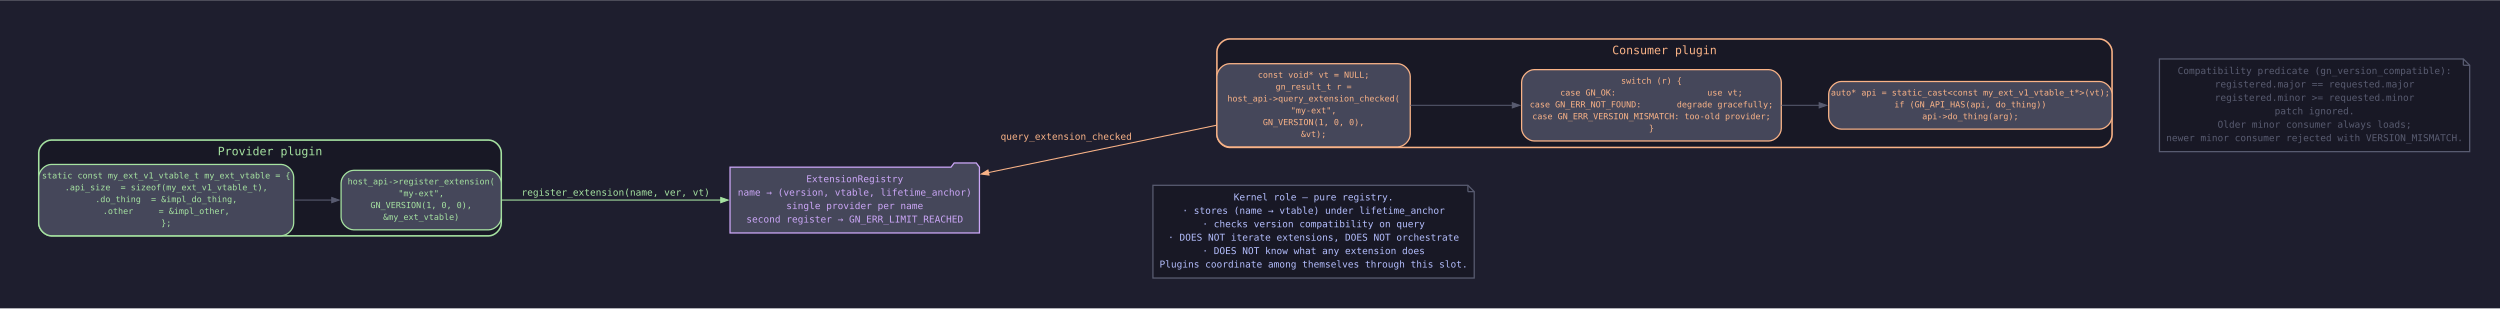
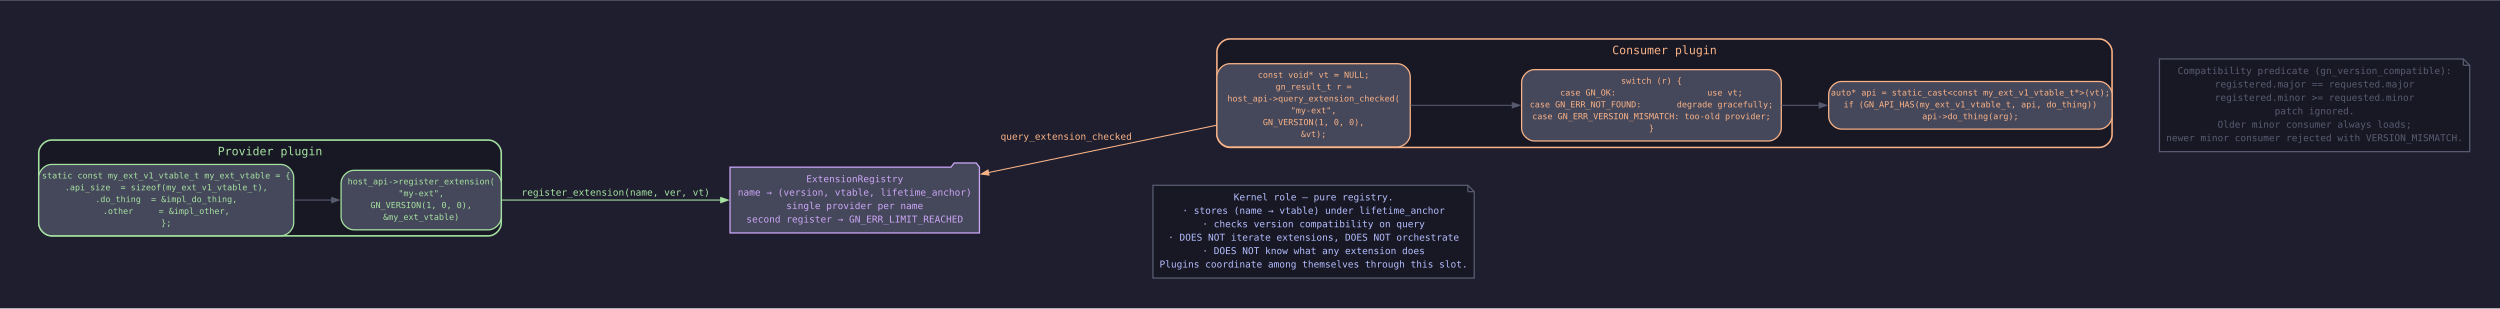
<svg xmlns="http://www.w3.org/2000/svg" width="2374pt" height="293pt" viewBox="0.00 0.00 2374.05 292.61">
  <g id="graph0" class="graph" transform="scale(1 1) rotate(0) translate(28.8 263.81)">
    <polygon fill="#1e1e2e" stroke="none" points="-28.8,28.8 -28.8,-263.81 2345.25,-263.81 2345.25,28.8 -28.8,28.8" />
    <g id="clust1" class="cluster">
      <path fill="#181825" stroke="#a6e3a1" stroke-width="1.5" d="M20,-40.01C20,-40.01 435.2,-40.01 435.2,-40.01 441.2,-40.01 447.2,-46.01 447.2,-52.01 447.2,-52.01 447.2,-119.01 447.2,-119.01 447.2,-125.01 441.2,-131.01 435.2,-131.01 435.2,-131.01 20,-131.01 20,-131.01 14,-131.01 8,-125.01 8,-119.01 8,-119.01 8,-52.01 8,-52.01 8,-46.01 14,-40.01 20,-40.01" />
      <text text-anchor="middle" x="227.6" y="-116.56" font-family="JetBrains Mono,Fira Code,monospace" font-size="11.00" fill="#a6e3a1">Provider plugin</text>
    </g>
    <g id="clust2" class="cluster">
      <path fill="#181825" stroke="#fab387" stroke-width="1.5" d="M1138.8,-124.01C1138.8,-124.01 1964.85,-124.01 1964.85,-124.01 1970.85,-124.01 1976.85,-130.01 1976.85,-136.01 1976.85,-136.01 1976.85,-215.01 1976.85,-215.01 1976.85,-221.01 1970.85,-227.01 1964.85,-227.01 1964.85,-227.01 1138.8,-227.01 1138.8,-227.01 1132.8,-227.01 1126.8,-221.01 1126.8,-215.01 1126.8,-215.01 1126.8,-136.01 1126.8,-136.01 1126.8,-130.01 1132.8,-124.01 1138.8,-124.01" />
      <text text-anchor="middle" x="1551.82" y="-212.56" font-family="JetBrains Mono,Fira Code,monospace" font-size="11.00" fill="#fab387">Consumer plugin</text>
    </g>
    <g id="node1" class="node">
      <path fill="#45475a" stroke="#a6e3a1" stroke-width="1.2" d="M238.1,-107.89C238.1,-107.89 20,-107.89 20,-107.89 14,-107.89 8,-101.89 8,-95.89 8,-95.89 8,-52.12 8,-52.12 8,-46.12 14,-40.12 20,-40.12 20,-40.12 238.1,-40.12 238.1,-40.12 244.1,-40.12 250.1,-46.12 250.1,-52.12 250.1,-52.12 250.1,-95.89 250.1,-95.89 250.1,-101.89 244.1,-107.89 238.1,-107.89" />
      <text text-anchor="middle" x="129.05" y="-94.53" font-family="JetBrains Mono,Fira Code,monospace" font-size="8.00" fill="#a6e3a1">static const my_ext_v1_vtable_t my_ext_vtable = {</text>
      <text text-anchor="middle" x="129.05" y="-83.28" font-family="JetBrains Mono,Fira Code,monospace" font-size="8.00" fill="#a6e3a1">    .api_size  = sizeof(my_ext_v1_vtable_t),</text>
      <text text-anchor="middle" x="129.05" y="-72.03" font-family="JetBrains Mono,Fira Code,monospace" font-size="8.00" fill="#a6e3a1">    .do_thing  = &amp;impl_do_thing,</text>
      <text text-anchor="middle" x="129.05" y="-60.78" font-family="JetBrains Mono,Fira Code,monospace" font-size="8.00" fill="#a6e3a1">    .other     = &amp;impl_other,</text>
      <text text-anchor="middle" x="129.05" y="-49.53" font-family="JetBrains Mono,Fira Code,monospace" font-size="8.00" fill="#a6e3a1">};</text>
    </g>
    <g id="node2" class="node">
      <path fill="#45475a" stroke="#a6e3a1" stroke-width="1.2" d="M435.2,-102.27C435.2,-102.27 307.1,-102.27 307.1,-102.27 301.1,-102.27 295.1,-96.27 295.1,-90.27 295.1,-90.27 295.1,-57.75 295.1,-57.75 295.1,-51.75 301.1,-45.75 307.1,-45.75 307.1,-45.75 435.2,-45.75 435.2,-45.75 441.2,-45.75 447.2,-51.75 447.2,-57.75 447.2,-57.75 447.2,-90.27 447.2,-90.27 447.2,-96.27 441.2,-102.27 435.2,-102.27" />
      <text text-anchor="middle" x="371.15" y="-88.91" font-family="JetBrains Mono,Fira Code,monospace" font-size="8.00" fill="#a6e3a1">host_api-&gt;register_extension(</text>
      <text text-anchor="middle" x="371.15" y="-77.66" font-family="JetBrains Mono,Fira Code,monospace" font-size="8.00" fill="#a6e3a1">    "my-ext",</text>
      <text text-anchor="middle" x="371.15" y="-66.41" font-family="JetBrains Mono,Fira Code,monospace" font-size="8.00" fill="#a6e3a1">    GN_VERSION(1, 0, 0),</text>
      <text text-anchor="middle" x="371.15" y="-55.16" font-family="JetBrains Mono,Fira Code,monospace" font-size="8.00" fill="#a6e3a1">    &amp;my_ext_vtable)</text>
    </g>
    <g id="edge1" class="edge">
      <path fill="none" stroke="#585b70" d="M250.45,-74.01C262.6,-74.01 274.74,-74.01 286.38,-74.01" />
      <polygon fill="#585b70" stroke="#585b70" points="286.24,-76.46 293.24,-74.01 286.24,-71.56 286.24,-76.46" />
    </g>
    <g id="node3" class="node">
      <polygon fill="#45475a" stroke="#cba6f7" stroke-width="1.2" points="901.3,-105.27 898.3,-109.27 877.3,-109.27 874.3,-105.27 664.45,-105.27 664.45,-42.75 901.3,-42.75 901.3,-105.27" />
      <text text-anchor="middle" x="782.88" y="-90.96" font-family="JetBrains Mono,Fira Code,monospace" font-size="9.00" fill="#cba6f7">ExtensionRegistry</text>
      <text text-anchor="middle" x="782.88" y="-78.21" font-family="JetBrains Mono,Fira Code,monospace" font-size="9.00" fill="#cba6f7">name → (version, vtable, lifetime_anchor)</text>
      <text text-anchor="middle" x="782.88" y="-65.46" font-family="JetBrains Mono,Fira Code,monospace" font-size="9.00" fill="#cba6f7">single provider per name</text>
      <text text-anchor="middle" x="782.88" y="-52.71" font-family="JetBrains Mono,Fira Code,monospace" font-size="9.00" fill="#cba6f7">second register → GN_ERR_LIMIT_REACHED</text>
    </g>
    <g id="edge4" class="edge">
      <path fill="none" stroke="#a6e3a1" d="M447.3,-74.01C505.57,-74.01 587.64,-74.01 655.91,-74.01" />
      <polygon fill="#a6e3a1" stroke="#a6e3a1" points="655.65,-76.46 662.65,-74.01 655.65,-71.56 655.65,-76.46" />
      <text text-anchor="middle" x="555.83" y="-78.21" font-family="JetBrains Mono,Fira Code,monospace" font-size="9.00" fill="#a6e3a1">register_extension(name, ver, vt)</text>
    </g>
    <g id="node4" class="node">
      <path fill="#45475a" stroke="#fab387" stroke-width="1.2" d="M1298.4,-203.52C1298.4,-203.52 1138.8,-203.52 1138.8,-203.52 1132.8,-203.52 1126.8,-197.52 1126.8,-191.52 1126.8,-191.52 1126.8,-136.5 1126.8,-136.5 1126.8,-130.5 1132.8,-124.5 1138.8,-124.5 1138.8,-124.5 1298.4,-124.5 1298.4,-124.5 1304.4,-124.5 1310.4,-130.5 1310.4,-136.5 1310.4,-136.5 1310.4,-191.52 1310.4,-191.52 1310.4,-197.52 1304.4,-203.52 1298.4,-203.52" />
      <text text-anchor="middle" x="1218.6" y="-190.16" font-family="JetBrains Mono,Fira Code,monospace" font-size="8.00" fill="#fab387">const void* vt = NULL;</text>
      <text text-anchor="middle" x="1218.6" y="-178.91" font-family="JetBrains Mono,Fira Code,monospace" font-size="8.00" fill="#fab387">gn_result_t r =</text>
      <text text-anchor="middle" x="1218.6" y="-167.66" font-family="JetBrains Mono,Fira Code,monospace" font-size="8.00" fill="#fab387">  host_api-&gt;query_extension_checked(</text>
      <text text-anchor="middle" x="1218.6" y="-156.41" font-family="JetBrains Mono,Fira Code,monospace" font-size="8.00" fill="#fab387">      "my-ext",</text>
      <text text-anchor="middle" x="1218.6" y="-145.16" font-family="JetBrains Mono,Fira Code,monospace" font-size="8.00" fill="#fab387">      GN_VERSION(1, 0, 0),</text>
      <text text-anchor="middle" x="1218.6" y="-133.91" font-family="JetBrains Mono,Fira Code,monospace" font-size="8.00" fill="#fab387">      &amp;vt);</text>
    </g>
    <g id="edge5" class="edge">
      <path fill="none" stroke="#fab387" d="M909.48,-100.07C978.83,-114.46 1063.4,-132.01 1126.39,-145.08" />
      <polygon fill="#fab387" stroke="#fab387" points="910.37,-97.76 903.02,-98.73 909.37,-102.55 910.37,-97.76" />
      <text text-anchor="middle" x="983.67" y="-131.27" font-family="JetBrains Mono,Fira Code,monospace" font-size="9.00" fill="#fab387">query_extension_checked</text>
    </g>
    <g id="node7" class="node">
      <polygon fill="#181825" stroke="#585b70" stroke-width="1.2" points="1365.15,-88.02 1066.05,-88.02 1066.05,0 1371.15,0 1371.15,-82.02 1365.15,-88.02" />
      <polyline fill="none" stroke="#585b70" stroke-width="1.2" points="1365.15,-88.02 1365.15,-82.02" />
      <polyline fill="none" stroke="#585b70" stroke-width="1.2" points="1371.15,-82.02 1365.15,-82.02" />
      <text text-anchor="middle" x="1218.6" y="-73.71" font-family="JetBrains Mono,Fira Code,monospace" font-size="9.00" fill="#b4befe">Kernel role — pure registry.</text>
      <text text-anchor="middle" x="1218.6" y="-60.96" font-family="JetBrains Mono,Fira Code,monospace" font-size="9.00" fill="#b4befe">  · stores (name → vtable) under lifetime_anchor</text>
      <text text-anchor="middle" x="1218.6" y="-48.21" font-family="JetBrains Mono,Fira Code,monospace" font-size="9.00" fill="#b4befe">  · checks version compatibility on query</text>
      <text text-anchor="middle" x="1218.6" y="-35.46" font-family="JetBrains Mono,Fira Code,monospace" font-size="9.00" fill="#b4befe">  · DOES NOT iterate extensions, DOES NOT orchestrate</text>
      <text text-anchor="middle" x="1218.6" y="-22.71" font-family="JetBrains Mono,Fira Code,monospace" font-size="9.00" fill="#b4befe">  · DOES NOT know what any extension does</text>
      <text text-anchor="middle" x="1218.6" y="-9.96" font-family="JetBrains Mono,Fira Code,monospace" font-size="9.00" fill="#b4befe">Plugins coordinate among themselves through this slot.</text>
    </g>
    <g id="node5" class="node">
      <path fill="#45475a" stroke="#fab387" stroke-width="1.2" d="M1650.75,-197.89C1650.75,-197.89 1428.15,-197.89 1428.15,-197.89 1422.15,-197.89 1416.15,-191.89 1416.15,-185.89 1416.15,-185.89 1416.15,-142.12 1416.15,-142.12 1416.15,-136.12 1422.15,-130.12 1428.15,-130.12 1428.15,-130.12 1650.75,-130.12 1650.75,-130.12 1656.75,-130.12 1662.75,-136.12 1662.75,-142.12 1662.75,-142.12 1662.75,-185.89 1662.75,-185.89 1662.75,-191.89 1656.75,-197.89 1650.75,-197.89" />
      <text text-anchor="middle" x="1539.45" y="-184.53" font-family="JetBrains Mono,Fira Code,monospace" font-size="8.00" fill="#fab387">switch (r) {</text>
      <text text-anchor="middle" x="1539.45" y="-173.28" font-family="JetBrains Mono,Fira Code,monospace" font-size="8.00" fill="#fab387">  case GN_OK:                  use vt;</text>
      <text text-anchor="middle" x="1539.45" y="-162.03" font-family="JetBrains Mono,Fira Code,monospace" font-size="8.00" fill="#fab387">  case GN_ERR_NOT_FOUND:       degrade gracefully;</text>
      <text text-anchor="middle" x="1539.45" y="-150.78" font-family="JetBrains Mono,Fira Code,monospace" font-size="8.00" fill="#fab387">  case GN_ERR_VERSION_MISMATCH: too-old provider;</text>
      <text text-anchor="middle" x="1539.45" y="-139.53" font-family="JetBrains Mono,Fira Code,monospace" font-size="8.00" fill="#fab387">}</text>
    </g>
    <g id="edge2" class="edge">
      <path fill="none" stroke="#585b70" d="M1310.54,-164.01C1340.75,-164.01 1375,-164.01 1407.61,-164.01" />
      <polygon fill="#585b70" stroke="#585b70" points="1407.34,-166.46 1414.34,-164.01 1407.34,-161.56 1407.34,-166.46" />
    </g>
    <g id="node6" class="node">
      <path fill="#45475a" stroke="#fab387" stroke-width="1.2" d="M1964.85,-186.64C1964.85,-186.64 1719.75,-186.64 1719.75,-186.64 1713.75,-186.64 1707.75,-180.64 1707.75,-174.64 1707.75,-174.64 1707.75,-153.38 1707.75,-153.38 1707.75,-147.38 1713.75,-141.38 1719.75,-141.38 1719.75,-141.38 1964.85,-141.38 1964.85,-141.38 1970.85,-141.38 1976.85,-147.38 1976.85,-153.38 1976.85,-153.38 1976.85,-174.64 1976.85,-174.64 1976.85,-180.64 1970.85,-186.64 1964.85,-186.64" />
      <text text-anchor="middle" x="1842.3" y="-173.28" font-family="JetBrains Mono,Fira Code,monospace" font-size="8.00" fill="#fab387">auto* api = static_cast&lt;const my_ext_v1_vtable_t*&gt;(vt);</text>
-       <text text-anchor="middle" x="1842.3" y="-162.03" font-family="JetBrains Mono,Fira Code,monospace" font-size="8.00" fill="#fab387">if (GN_API_HAS(api, do_thing))</text>
+       <text text-anchor="middle" x="1842.3" y="-162.03" font-family="JetBrains Mono,Fira Code,monospace" font-size="8.00" fill="#fab387">if (GN_API_HAS(my_ext_v1_vtable_t, api, do_thing))</text>
      <text text-anchor="middle" x="1842.3" y="-150.78" font-family="JetBrains Mono,Fira Code,monospace" font-size="8.00" fill="#fab387">    api-&gt;do_thing(arg);</text>
    </g>
    <g id="edge3" class="edge">
      <path fill="none" stroke="#585b70" d="M1662.82,-164.01C1674.71,-164.01 1686.85,-164.01 1698.92,-164.01" />
      <polygon fill="#585b70" stroke="#585b70" points="1698.75,-166.46 1705.75,-164.01 1698.75,-161.56 1698.75,-166.46" />
    </g>
    <g id="node8" class="node">
      <polygon fill="#181825" stroke="#585b70" stroke-width="1.2" points="2310.45,-208.02 2021.85,-208.02 2021.85,-120 2316.45,-120 2316.45,-202.02 2310.45,-208.02" />
      <polyline fill="none" stroke="#585b70" stroke-width="1.2" points="2310.45,-208.02 2310.45,-202.02" />
      <polyline fill="none" stroke="#585b70" stroke-width="1.2" points="2316.45,-202.02 2310.45,-202.02" />
      <text text-anchor="middle" x="2169.15" y="-193.71" font-family="JetBrains Mono,Fira Code,monospace" font-size="9.00" fill="#585b70">Compatibility predicate (gn_version_compatible):</text>
      <text text-anchor="middle" x="2169.15" y="-180.96" font-family="JetBrains Mono,Fira Code,monospace" font-size="9.00" fill="#585b70">  registered.major == requested.major</text>
      <text text-anchor="middle" x="2169.15" y="-168.21" font-family="JetBrains Mono,Fira Code,monospace" font-size="9.00" fill="#585b70">  registered.minor &gt;= requested.minor</text>
      <text text-anchor="middle" x="2169.15" y="-155.46" font-family="JetBrains Mono,Fira Code,monospace" font-size="9.00" fill="#585b70">  patch ignored.</text>
      <text text-anchor="middle" x="2169.15" y="-142.71" font-family="JetBrains Mono,Fira Code,monospace" font-size="9.00" fill="#585b70">Older minor consumer always loads;</text>
      <text text-anchor="middle" x="2169.15" y="-129.96" font-family="JetBrains Mono,Fira Code,monospace" font-size="9.00" fill="#585b70">newer minor consumer rejected with VERSION_MISMATCH.</text>
    </g>
  </g>
</svg>
